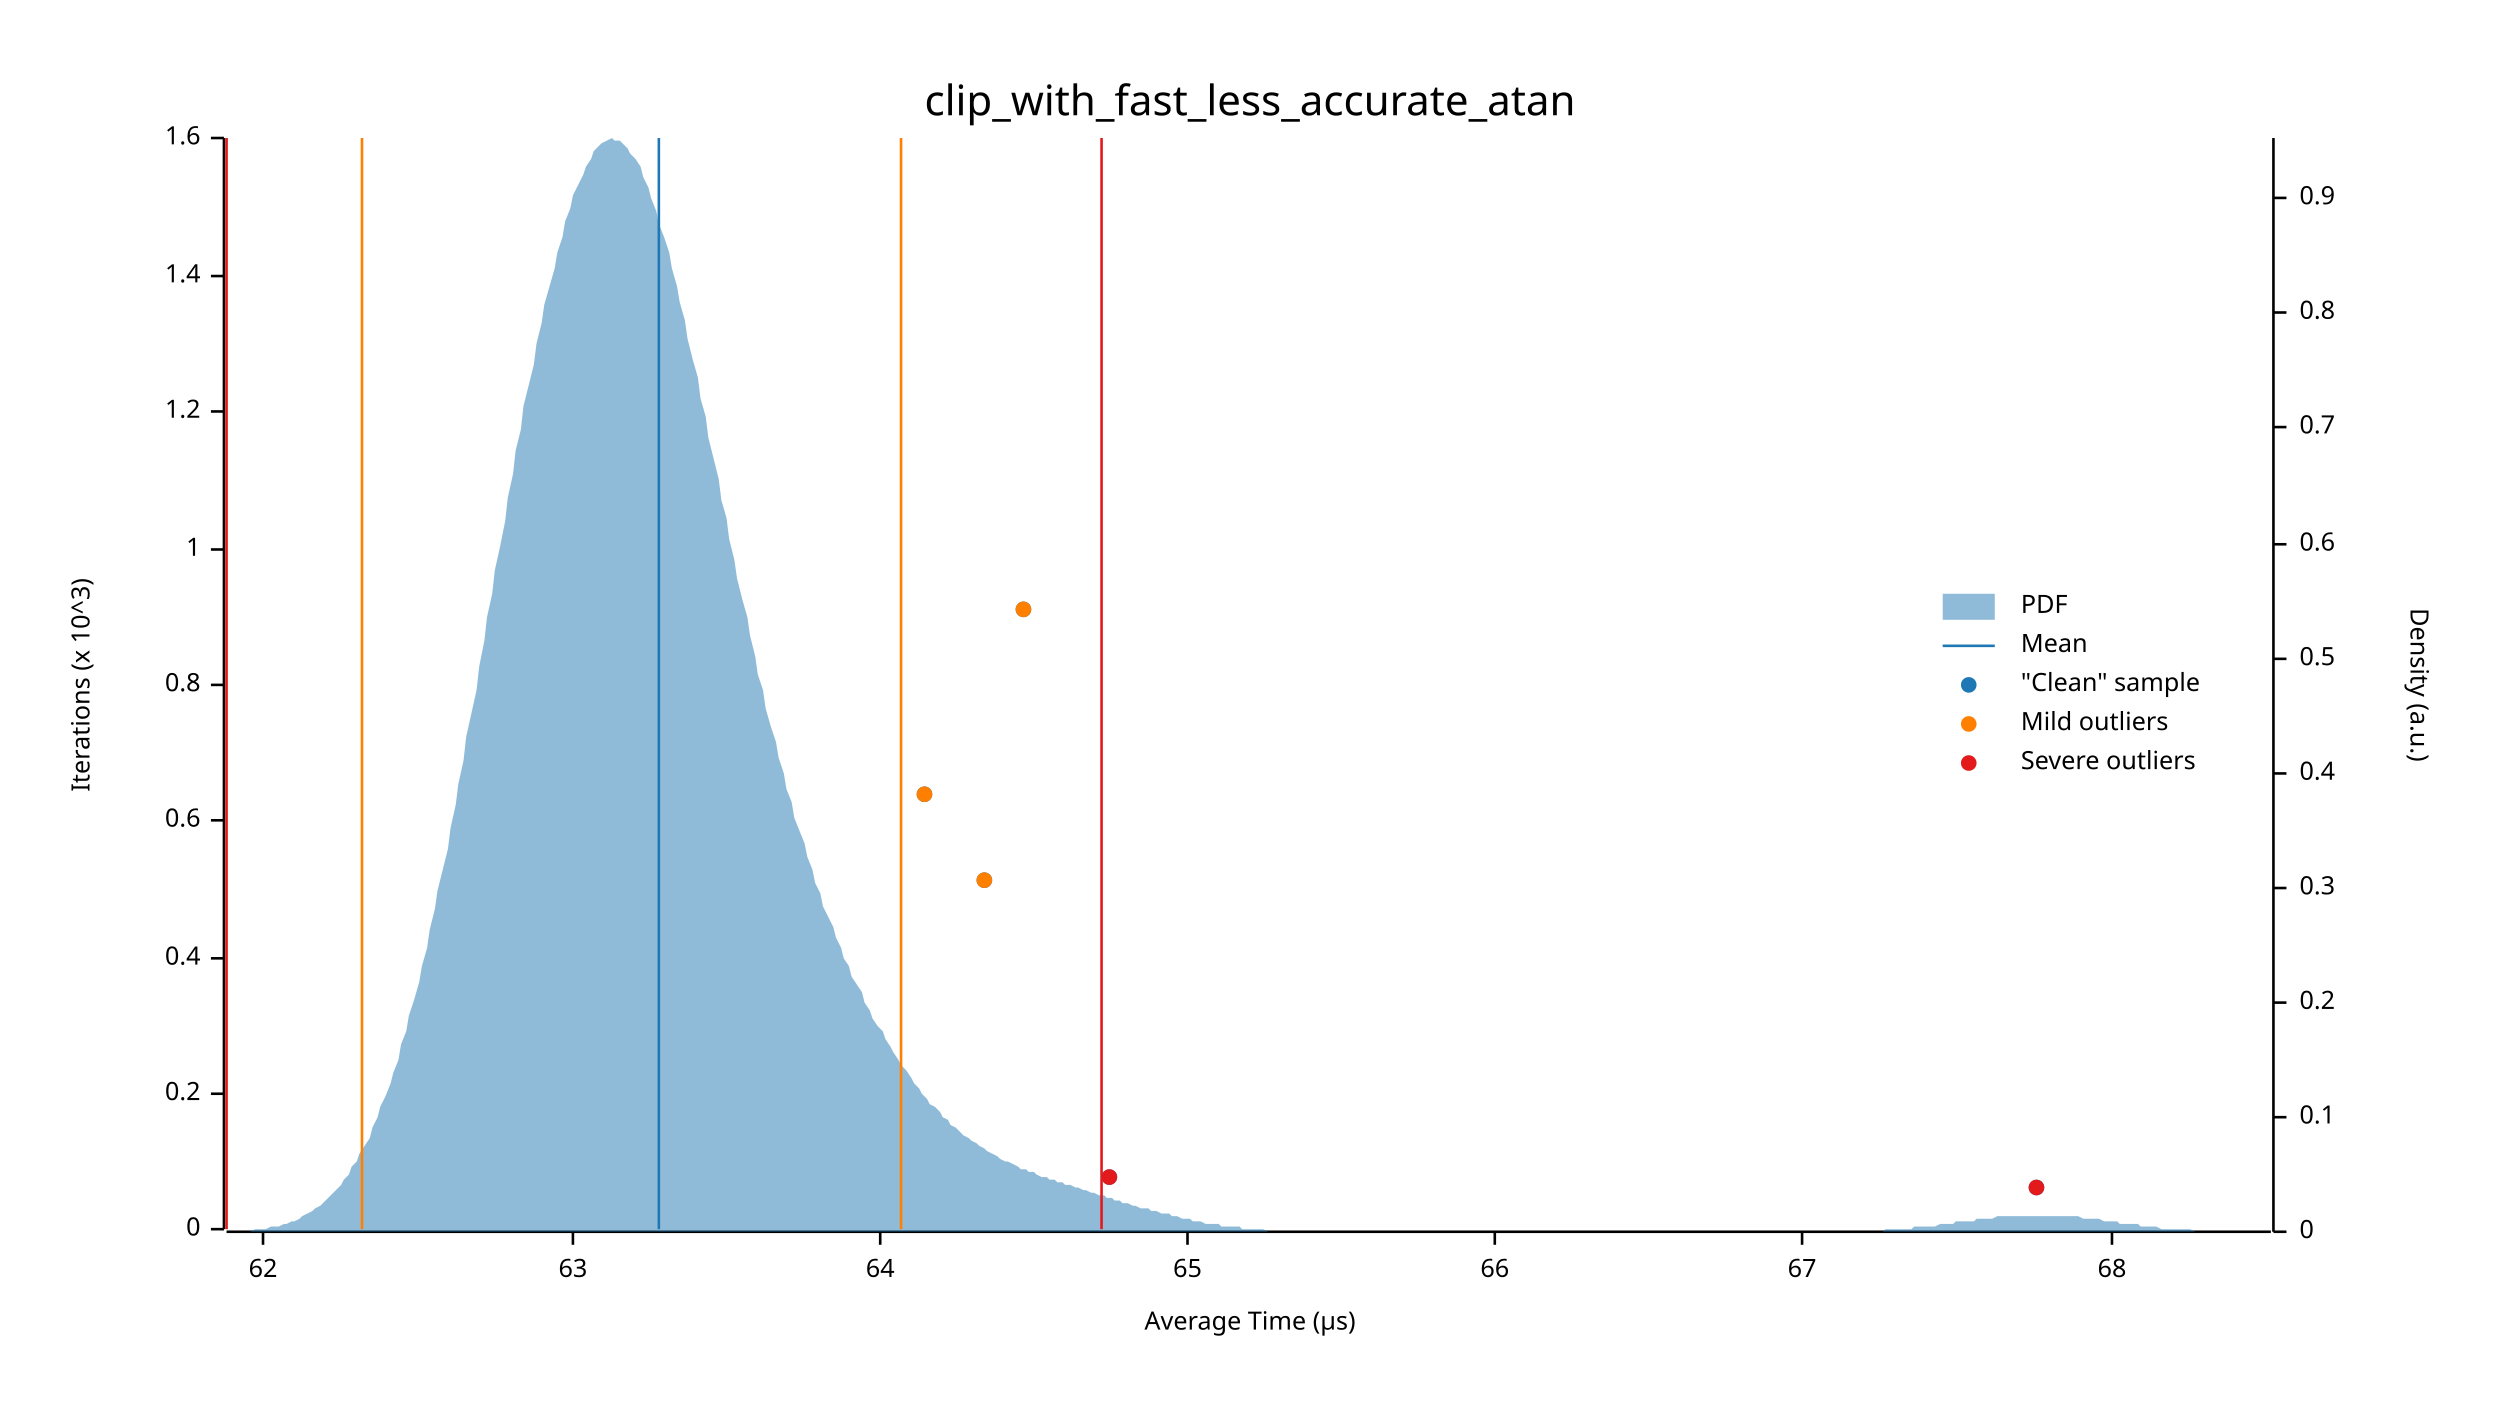
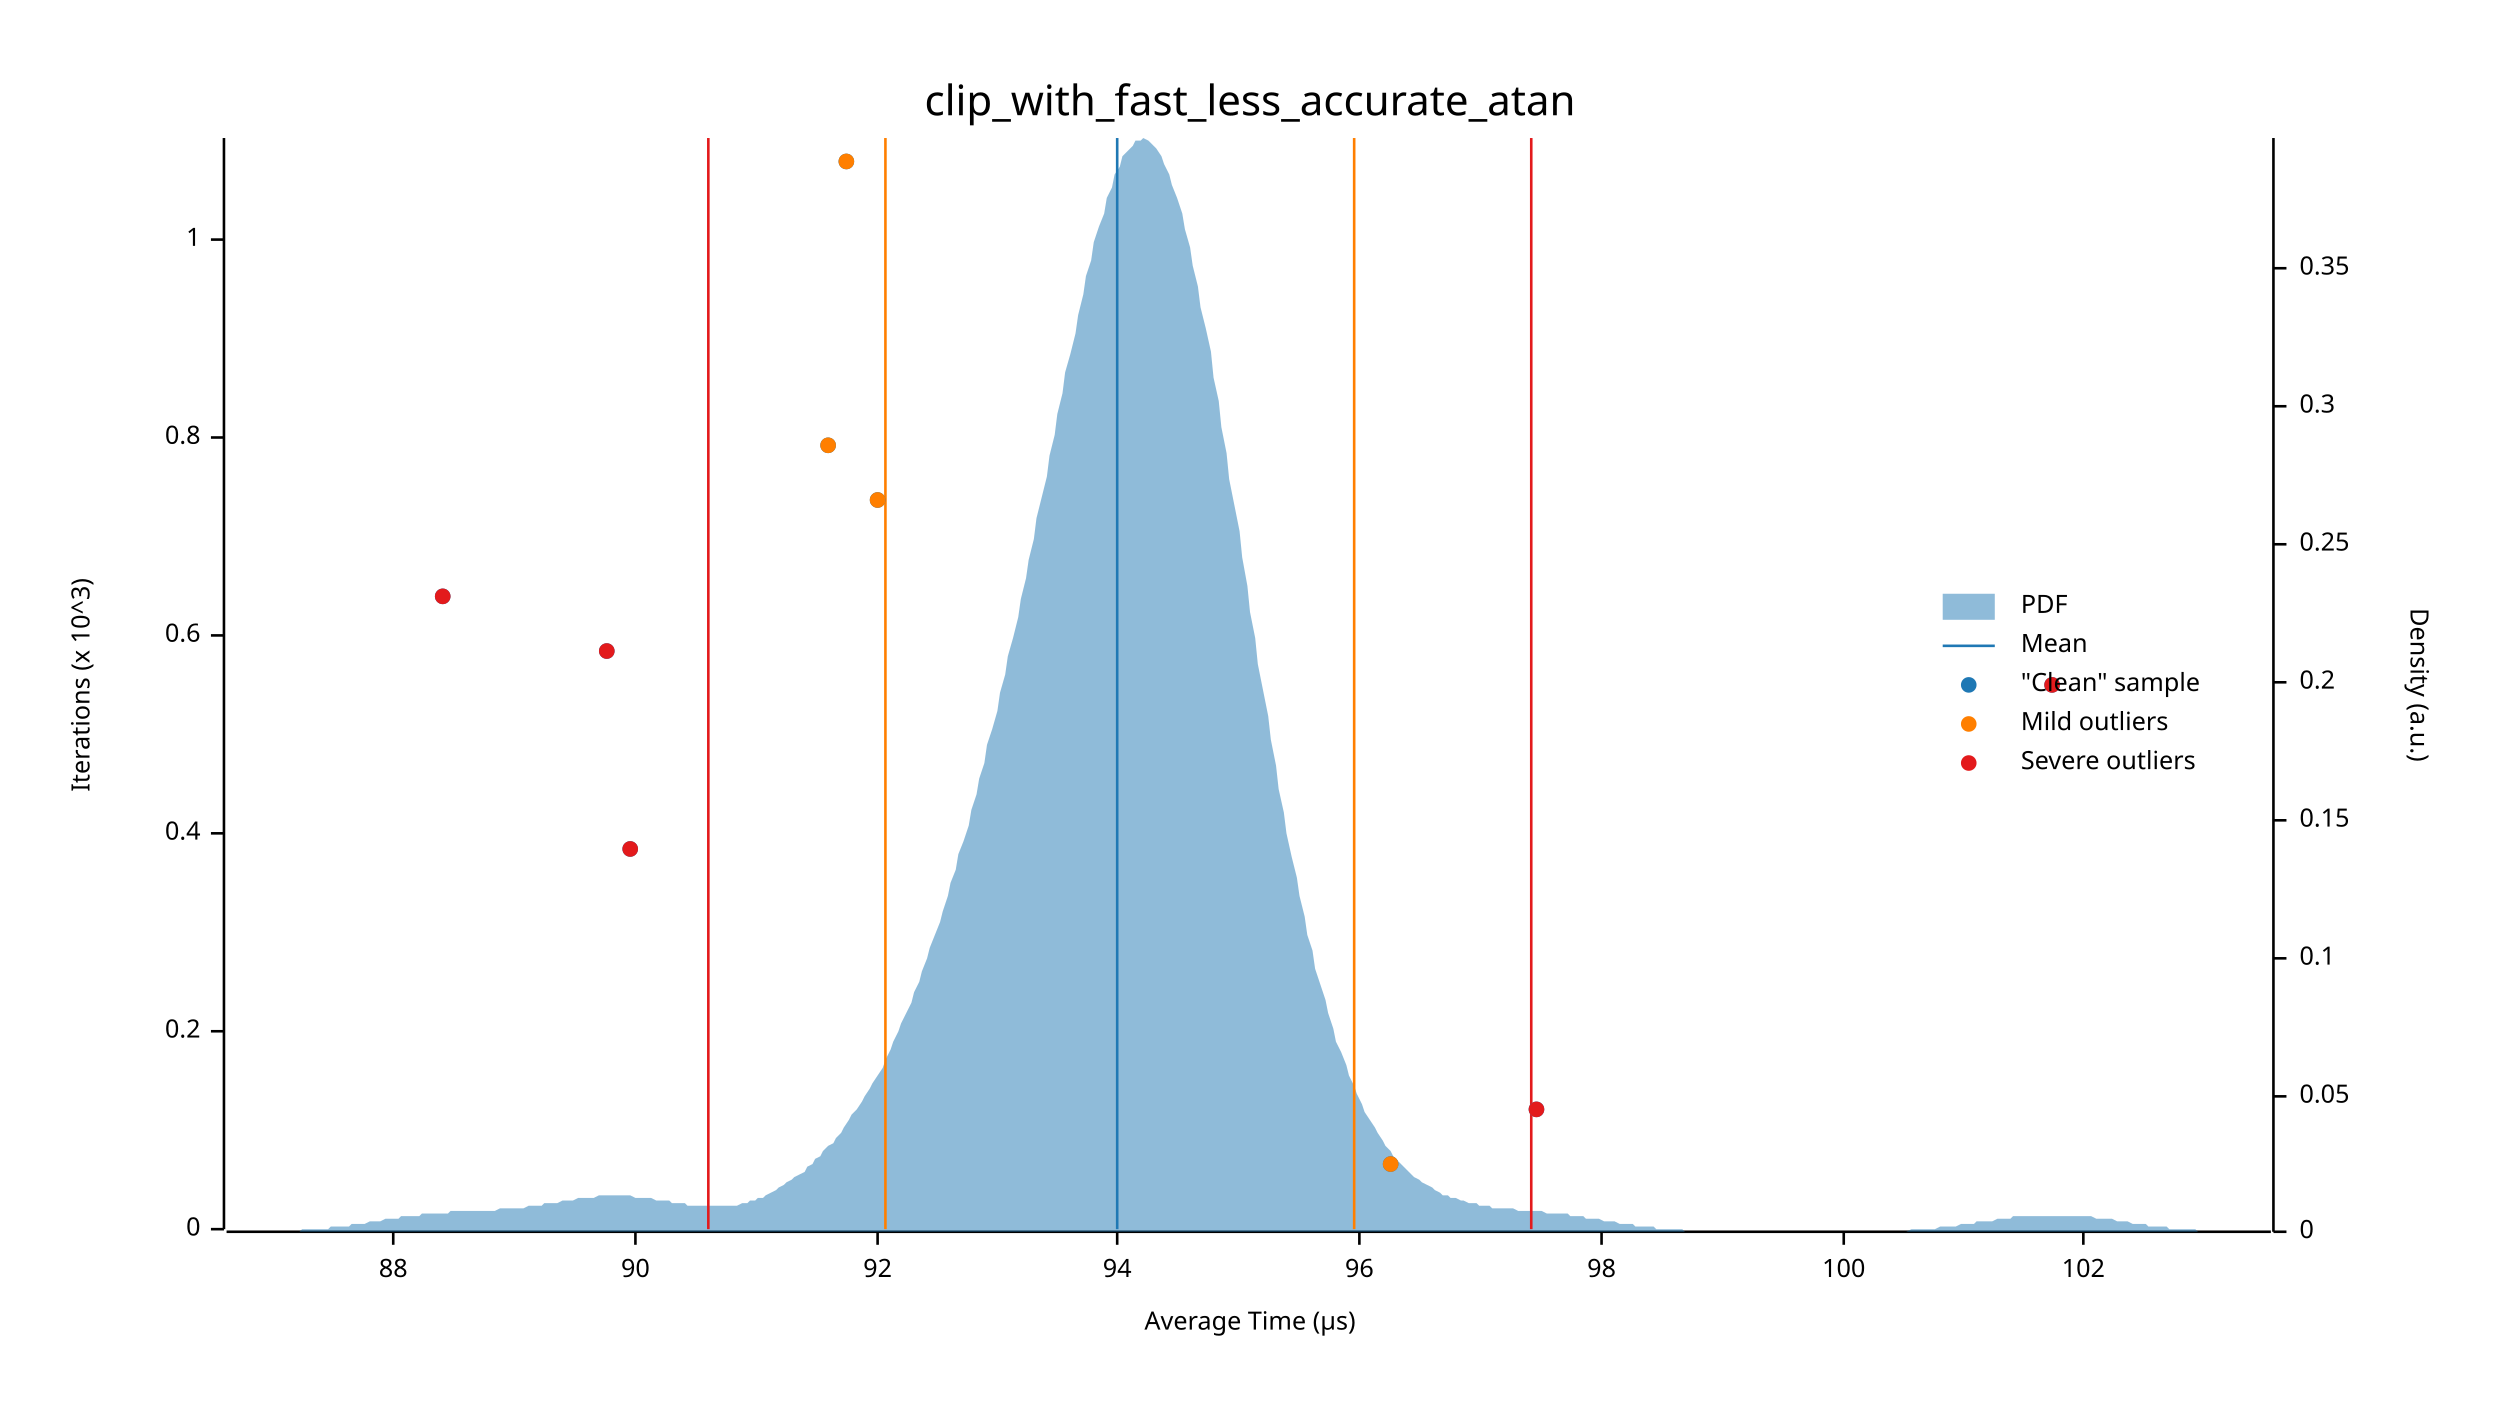
<svg xmlns="http://www.w3.org/2000/svg" width="960" height="540" viewBox="0 0 960 540">
  <text x="480" y="32" dy="0.76em" text-anchor="middle" font-family="sans-serif" font-size="16.129" opacity="1" fill="#000000">
clip_with_fast_less_accurate_atan
</text>
  <text x="27" y="263" dy="0.76em" text-anchor="middle" font-family="sans-serif" font-size="9.677" opacity="1" fill="#000000" transform="rotate(270, 27, 263)">
Iterations (x 10^3)
</text>
  <text x="480" y="513" dy="-0.5ex" text-anchor="middle" font-family="sans-serif" font-size="9.677" opacity="1" fill="#000000">
Average Time (µs)
</text>
  <polyline fill="none" opacity="1" stroke="#000000" stroke-width="1" points="86,53 86,472 " />
  <text x="77" y="472" dy="0.5ex" text-anchor="end" font-family="sans-serif" font-size="9.677" opacity="1" fill="#000000">
0
</text>
  <polyline fill="none" opacity="1" stroke="#000000" stroke-width="1" points="81,472 86,472 " />
-   <text x="77" y="420" dy="0.5ex" text-anchor="end" font-family="sans-serif" font-size="9.677" opacity="1" fill="#000000">
+   <text x="77" y="396" dy="0.5ex" text-anchor="end" font-family="sans-serif" font-size="9.677" opacity="1" fill="#000000">
0.2
</text>
-   <polyline fill="none" opacity="1" stroke="#000000" stroke-width="1" points="81,420 86,420 " />
-   <text x="77" y="368" dy="0.5ex" text-anchor="end" font-family="sans-serif" font-size="9.677" opacity="1" fill="#000000">
+   <polyline fill="none" opacity="1" stroke="#000000" stroke-width="1" points="81,396 86,396 " />
+   <text x="77" y="320" dy="0.5ex" text-anchor="end" font-family="sans-serif" font-size="9.677" opacity="1" fill="#000000">
0.4
</text>
-   <polyline fill="none" opacity="1" stroke="#000000" stroke-width="1" points="81,368 86,368 " />
-   <text x="77" y="315" dy="0.5ex" text-anchor="end" font-family="sans-serif" font-size="9.677" opacity="1" fill="#000000">
+   <polyline fill="none" opacity="1" stroke="#000000" stroke-width="1" points="81,320 86,320 " />
+   <text x="77" y="244" dy="0.5ex" text-anchor="end" font-family="sans-serif" font-size="9.677" opacity="1" fill="#000000">
0.6
</text>
-   <polyline fill="none" opacity="1" stroke="#000000" stroke-width="1" points="81,315 86,315 " />
-   <text x="77" y="263" dy="0.5ex" text-anchor="end" font-family="sans-serif" font-size="9.677" opacity="1" fill="#000000">
+   <polyline fill="none" opacity="1" stroke="#000000" stroke-width="1" points="81,244 86,244 " />
+   <text x="77" y="168" dy="0.5ex" text-anchor="end" font-family="sans-serif" font-size="9.677" opacity="1" fill="#000000">
0.8
</text>
-   <polyline fill="none" opacity="1" stroke="#000000" stroke-width="1" points="81,263 86,263 " />
-   <text x="77" y="211" dy="0.5ex" text-anchor="end" font-family="sans-serif" font-size="9.677" opacity="1" fill="#000000">
+   <polyline fill="none" opacity="1" stroke="#000000" stroke-width="1" points="81,168 86,168 " />
+   <text x="77" y="92" dy="0.5ex" text-anchor="end" font-family="sans-serif" font-size="9.677" opacity="1" fill="#000000">
1
</text>
-   <polyline fill="none" opacity="1" stroke="#000000" stroke-width="1" points="81,211 86,211 " />
-   <text x="77" y="158" dy="0.5ex" text-anchor="end" font-family="sans-serif" font-size="9.677" opacity="1" fill="#000000">
- 1.2
+   <polyline fill="none" opacity="1" stroke="#000000" stroke-width="1" points="81,92 86,92 " />
+   <polyline fill="none" opacity="1" stroke="#000000" stroke-width="1" points="87,473 872,473 " />
+   <text x="151" y="483" dy="0.76em" text-anchor="middle" font-family="sans-serif" font-size="9.677" opacity="1" fill="#000000">
+ 88
</text>
-   <polyline fill="none" opacity="1" stroke="#000000" stroke-width="1" points="81,158 86,158 " />
-   <text x="77" y="106" dy="0.5ex" text-anchor="end" font-family="sans-serif" font-size="9.677" opacity="1" fill="#000000">
- 1.4
+   <polyline fill="none" opacity="1" stroke="#000000" stroke-width="1" points="151,473 151,478 " />
+   <text x="244" y="483" dy="0.76em" text-anchor="middle" font-family="sans-serif" font-size="9.677" opacity="1" fill="#000000">
+ 90
</text>
-   <polyline fill="none" opacity="1" stroke="#000000" stroke-width="1" points="81,106 86,106 " />
-   <text x="77" y="53" dy="0.5ex" text-anchor="end" font-family="sans-serif" font-size="9.677" opacity="1" fill="#000000">
- 1.6
+   <polyline fill="none" opacity="1" stroke="#000000" stroke-width="1" points="244,473 244,478 " />
+   <text x="337" y="483" dy="0.76em" text-anchor="middle" font-family="sans-serif" font-size="9.677" opacity="1" fill="#000000">
+ 92
</text>
-   <polyline fill="none" opacity="1" stroke="#000000" stroke-width="1" points="81,53 86,53 " />
-   <polyline fill="none" opacity="1" stroke="#000000" stroke-width="1" points="87,473 872,473 " />
-   <text x="101" y="483" dy="0.76em" text-anchor="middle" font-family="sans-serif" font-size="9.677" opacity="1" fill="#000000">
- 62
+   <polyline fill="none" opacity="1" stroke="#000000" stroke-width="1" points="337,473 337,478 " />
+   <text x="429" y="483" dy="0.76em" text-anchor="middle" font-family="sans-serif" font-size="9.677" opacity="1" fill="#000000">
+ 94
</text>
-   <polyline fill="none" opacity="1" stroke="#000000" stroke-width="1" points="101,473 101,478 " />
-   <text x="220" y="483" dy="0.76em" text-anchor="middle" font-family="sans-serif" font-size="9.677" opacity="1" fill="#000000">
- 63
+   <polyline fill="none" opacity="1" stroke="#000000" stroke-width="1" points="429,473 429,478 " />
+   <text x="522" y="483" dy="0.76em" text-anchor="middle" font-family="sans-serif" font-size="9.677" opacity="1" fill="#000000">
+ 96
</text>
-   <polyline fill="none" opacity="1" stroke="#000000" stroke-width="1" points="220,473 220,478 " />
-   <text x="338" y="483" dy="0.76em" text-anchor="middle" font-family="sans-serif" font-size="9.677" opacity="1" fill="#000000">
- 64
+   <polyline fill="none" opacity="1" stroke="#000000" stroke-width="1" points="522,473 522,478 " />
+   <text x="615" y="483" dy="0.76em" text-anchor="middle" font-family="sans-serif" font-size="9.677" opacity="1" fill="#000000">
+ 98
</text>
-   <polyline fill="none" opacity="1" stroke="#000000" stroke-width="1" points="338,473 338,478 " />
-   <text x="456" y="483" dy="0.76em" text-anchor="middle" font-family="sans-serif" font-size="9.677" opacity="1" fill="#000000">
- 65
+   <polyline fill="none" opacity="1" stroke="#000000" stroke-width="1" points="615,473 615,478 " />
+   <text x="708" y="483" dy="0.76em" text-anchor="middle" font-family="sans-serif" font-size="9.677" opacity="1" fill="#000000">
+ 100
</text>
-   <polyline fill="none" opacity="1" stroke="#000000" stroke-width="1" points="456,473 456,478 " />
-   <text x="574" y="483" dy="0.76em" text-anchor="middle" font-family="sans-serif" font-size="9.677" opacity="1" fill="#000000">
- 66
+   <polyline fill="none" opacity="1" stroke="#000000" stroke-width="1" points="708,473 708,478 " />
+   <text x="800" y="483" dy="0.76em" text-anchor="middle" font-family="sans-serif" font-size="9.677" opacity="1" fill="#000000">
+ 102
</text>
-   <polyline fill="none" opacity="1" stroke="#000000" stroke-width="1" points="574,473 574,478 " />
-   <text x="692" y="483" dy="0.76em" text-anchor="middle" font-family="sans-serif" font-size="9.677" opacity="1" fill="#000000">
- 67
- </text>
-   <polyline fill="none" opacity="1" stroke="#000000" stroke-width="1" points="692,473 692,478 " />
-   <text x="811" y="483" dy="0.76em" text-anchor="middle" font-family="sans-serif" font-size="9.677" opacity="1" fill="#000000">
- 68
- </text>
-   <polyline fill="none" opacity="1" stroke="#000000" stroke-width="1" points="811,473 811,478 " />
+   <polyline fill="none" opacity="1" stroke="#000000" stroke-width="1" points="800,473 800,478 " />
  <text x="933" y="263" dy="0.76em" text-anchor="middle" font-family="sans-serif" font-size="9.677" opacity="1" fill="#000000" transform="rotate(90, 933, 263)">
Density (a.u.)
</text>
  <polyline fill="none" opacity="1" stroke="#000000" stroke-width="1" points="873,53 873,473 " />
  <text x="883" y="473" dy="0.5ex" text-anchor="start" font-family="sans-serif" font-size="9.677" opacity="1" fill="#000000">
0
</text>
  <polyline fill="none" opacity="1" stroke="#000000" stroke-width="1" points="873,473 878,473 " />
-   <text x="883" y="429" dy="0.5ex" text-anchor="start" font-family="sans-serif" font-size="9.677" opacity="1" fill="#000000">
+   <text x="883" y="421" dy="0.5ex" text-anchor="start" font-family="sans-serif" font-size="9.677" opacity="1" fill="#000000">
+ 0.05
+ </text>
+   <polyline fill="none" opacity="1" stroke="#000000" stroke-width="1" points="873,421 878,421 " />
+   <text x="883" y="368" dy="0.5ex" text-anchor="start" font-family="sans-serif" font-size="9.677" opacity="1" fill="#000000">
0.1
</text>
-   <polyline fill="none" opacity="1" stroke="#000000" stroke-width="1" points="873,429 878,429 " />
-   <text x="883" y="385" dy="0.5ex" text-anchor="start" font-family="sans-serif" font-size="9.677" opacity="1" fill="#000000">
+   <polyline fill="none" opacity="1" stroke="#000000" stroke-width="1" points="873,368 878,368 " />
+   <text x="883" y="315" dy="0.5ex" text-anchor="start" font-family="sans-serif" font-size="9.677" opacity="1" fill="#000000">
+ 0.15
+ </text>
+   <polyline fill="none" opacity="1" stroke="#000000" stroke-width="1" points="873,315 878,315 " />
+   <text x="883" y="262" dy="0.5ex" text-anchor="start" font-family="sans-serif" font-size="9.677" opacity="1" fill="#000000">
0.2
</text>
-   <polyline fill="none" opacity="1" stroke="#000000" stroke-width="1" points="873,385 878,385 " />
-   <text x="883" y="341" dy="0.5ex" text-anchor="start" font-family="sans-serif" font-size="9.677" opacity="1" fill="#000000">
+   <polyline fill="none" opacity="1" stroke="#000000" stroke-width="1" points="873,262 878,262 " />
+   <text x="883" y="209" dy="0.5ex" text-anchor="start" font-family="sans-serif" font-size="9.677" opacity="1" fill="#000000">
+ 0.25
+ </text>
+   <polyline fill="none" opacity="1" stroke="#000000" stroke-width="1" points="873,209 878,209 " />
+   <text x="883" y="156" dy="0.5ex" text-anchor="start" font-family="sans-serif" font-size="9.677" opacity="1" fill="#000000">
0.3
</text>
-   <polyline fill="none" opacity="1" stroke="#000000" stroke-width="1" points="873,341 878,341 " />
-   <text x="883" y="297" dy="0.5ex" text-anchor="start" font-family="sans-serif" font-size="9.677" opacity="1" fill="#000000">
- 0.4
+   <polyline fill="none" opacity="1" stroke="#000000" stroke-width="1" points="873,156 878,156 " />
+   <text x="883" y="103" dy="0.5ex" text-anchor="start" font-family="sans-serif" font-size="9.677" opacity="1" fill="#000000">
+ 0.35
</text>
-   <polyline fill="none" opacity="1" stroke="#000000" stroke-width="1" points="873,297 878,297 " />
-   <text x="883" y="253" dy="0.5ex" text-anchor="start" font-family="sans-serif" font-size="9.677" opacity="1" fill="#000000">
- 0.5
- </text>
-   <polyline fill="none" opacity="1" stroke="#000000" stroke-width="1" points="873,253 878,253 " />
-   <text x="883" y="209" dy="0.5ex" text-anchor="start" font-family="sans-serif" font-size="9.677" opacity="1" fill="#000000">
- 0.6
- </text>
-   <polyline fill="none" opacity="1" stroke="#000000" stroke-width="1" points="873,209 878,209 " />
-   <text x="883" y="164" dy="0.5ex" text-anchor="start" font-family="sans-serif" font-size="9.677" opacity="1" fill="#000000">
- 0.7
- </text>
-   <polyline fill="none" opacity="1" stroke="#000000" stroke-width="1" points="873,164 878,164 " />
-   <text x="883" y="120" dy="0.5ex" text-anchor="start" font-family="sans-serif" font-size="9.677" opacity="1" fill="#000000">
- 0.8
- </text>
-   <polyline fill="none" opacity="1" stroke="#000000" stroke-width="1" points="873,120 878,120 " />
-   <text x="883" y="76" dy="0.5ex" text-anchor="start" font-family="sans-serif" font-size="9.677" opacity="1" fill="#000000">
- 0.9
- </text>
-   <polyline fill="none" opacity="1" stroke="#000000" stroke-width="1" points="873,76 878,76 " />
-   <polygon opacity="0.5" fill="#1F78B4" points="87,473 88,473 90,473 91,473 93,473 94,473 96,473 98,472 99,472 101,472 102,472 104,471 105,471 107,471 109,470 110,470 112,469 113,469 115,468 116,467 118,466 120,465 121,464 123,463 124,462 126,460 127,459 129,457 131,455 132,453 134,451 135,448 137,446 138,443 140,440 142,437 143,433 145,429 146,425 148,421 150,416 151,412 153,407 154,401 156,396 157,390 159,384 161,377 162,371 164,364 165,357 167,349 168,342 170,334 172,326 173,318 175,309 176,301 178,292 179,283 181,274 183,265 184,256 186,246 187,237 189,228 190,219 192,210 194,200 195,191 197,182 198,173 200,165 201,156 203,148 205,140 206,132 208,124 209,117 211,110 213,103 214,97 216,91 217,85 219,80 220,75 222,71 224,67 225,64 227,61 228,58 230,56 231,55 233,54 235,53 236,54 238,54 239,55 241,57 242,59 244,61 246,64 247,68 249,72 250,76 252,81 253,86 255,91 257,97 258,103 260,110 261,116 263,123 264,130 266,138 268,145 269,153 271,160 272,168 274,176 276,184 277,192 279,199 280,207 282,215 283,222 285,230 287,237 288,244 290,252 291,259 293,265 294,272 296,279 298,285 299,291 301,297 302,303 304,308 305,314 307,319 309,324 310,329 312,334 313,339 315,343 316,348 318,352 320,356 321,360 323,364 324,368 326,371 327,375 329,378 331,381 332,385 334,388 335,391 337,394 339,396 340,399 342,402 343,404 345,407 346,409 348,411 350,414 351,416 353,418 354,420 356,422 357,424 359,425 361,427 362,429 364,430 365,432 367,433 368,434 370,436 372,437 373,438 375,439 376,440 378,441 379,442 381,443 383,444 384,445 386,446 387,446 389,447 391,448 392,449 394,449 395,450 397,450 398,451 400,452 402,452 403,453 405,453 406,454 408,454 409,455 411,455 413,456 414,456 416,457 417,457 419,458 420,458 422,459 424,459 425,460 427,460 428,461 430,461 431,462 433,462 435,463 436,463 438,464 439,464 441,464 442,465 444,465 446,466 447,466 449,466 450,467 452,467 454,468 455,468 457,468 458,469 460,469 461,469 463,470 465,470 466,470 468,470 469,471 471,471 472,471 474,471 476,471 477,472 479,472 480,472 482,472 483,472 485,472 487,473 488,473 490,473 491,473 493,473 494,473 496,473 498,473 499,473 501,473 502,473 504,473 505,473 507,473 509,473 510,473 512,473 513,473 515,473 517,473 518,473 520,473 521,473 523,473 524,473 526,473 528,473 529,473 531,473 532,473 534,473 535,473 537,473 539,473 540,473 542,473 543,473 545,473 546,473 548,473 550,473 551,473 553,473 554,473 556,473 557,473 559,473 561,473 562,473 564,473 565,473 567,473 568,473 570,473 572,473 573,473 575,473 576,473 578,473 580,473 581,473 583,473 584,473 586,473 587,473 589,473 591,473 592,473 594,473 595,473 597,473 598,473 600,473 602,473 603,473 605,473 606,473 608,473 609,473 611,473 613,473 614,473 616,473 617,473 619,473 620,473 622,473 624,473 625,473 627,473 628,473 630,473 632,473 633,473 635,473 636,473 638,473 639,473 641,473 643,473 644,473 646,473 647,473 649,473 650,473 652,473 654,473 655,473 657,473 658,473 660,473 661,473 663,473 665,473 666,473 668,473 669,473 671,473 672,473 674,473 676,473 677,473 679,473 680,473 682,473 683,473 685,473 687,473 688,473 690,473 691,473 693,473 695,473 696,473 698,473 699,473 701,473 702,473 704,473 706,473 707,473 709,473 710,473 712,473 713,473 715,473 717,473 718,473 720,473 721,473 723,473 724,472 726,472 728,472 729,472 731,472 732,472 734,472 735,471 737,471 739,471 740,471 742,471 743,471 745,470 746,470 748,470 750,470 751,469 753,469 754,469 756,469 758,469 759,468 761,468 762,468 764,468 765,468 767,467 769,467 770,467 772,467 773,467 775,467 776,467 778,467 780,467 781,467 783,467 784,467 786,467 787,467 789,467 791,467 792,467 794,467 795,467 797,467 798,467 800,468 802,468 803,468 805,468 806,468 808,469 809,469 811,469 813,469 814,470 816,470 817,470 819,470 821,470 822,471 824,471 825,471 827,471 828,471 830,472 832,472 833,472 835,472 836,472 838,472 839,472 841,472 843,473 844,473 846,473 847,473 849,473 850,473 852,473 854,473 855,473 857,473 858,473 860,473 861,473 863,473 865,473 866,473 868,473 869,473 871,473 873,473 873,473 87,473 " />
-   <polyline fill="none" opacity="1" stroke="#1F78B4" stroke-width="1" points="253,472 253,53 " />
-   <polyline fill="none" opacity="1" stroke="#FF7F00" stroke-width="1" points="139,472 139,53 " />
-   <polyline fill="none" opacity="1" stroke="#FF7F00" stroke-width="1" points="346,472 346,53 " />
-   <polyline fill="none" opacity="1" stroke="#E31A1C" stroke-width="1" points="87,472 87,53 " />
-   <polyline fill="none" opacity="1" stroke="#E31A1C" stroke-width="1" points="423,472 423,53 " />
-   <circle cx="782" cy="456" r="3" opacity="1" fill="#1F78B4" stroke="none" stroke-width="1" />
-   <circle cx="426" cy="452" r="3" opacity="1" fill="#1F78B4" stroke="none" stroke-width="1" />
-   <circle cx="378" cy="338" r="3" opacity="1" fill="#1F78B4" stroke="none" stroke-width="1" />
-   <circle cx="355" cy="305" r="3" opacity="1" fill="#1F78B4" stroke="none" stroke-width="1" />
-   <circle cx="393" cy="234" r="3" opacity="1" fill="#1F78B4" stroke="none" stroke-width="1" />
-   <circle cx="378" cy="338" r="3" opacity="1" fill="#FF7F00" stroke="none" stroke-width="1" />
-   <circle cx="355" cy="305" r="3" opacity="1" fill="#FF7F00" stroke="none" stroke-width="1" />
-   <circle cx="393" cy="234" r="3" opacity="1" fill="#FF7F00" stroke="none" stroke-width="1" />
-   <circle cx="782" cy="456" r="3" opacity="1" fill="#E31A1C" stroke="none" stroke-width="1" />
-   <circle cx="426" cy="452" r="3" opacity="1" fill="#E31A1C" stroke="none" stroke-width="1" />
+   <polyline fill="none" opacity="1" stroke="#000000" stroke-width="1" points="873,103 878,103 " />
+   <polygon opacity="0.5" fill="#1F78B4" points="87,473 88,473 90,473 91,473 93,473 94,473 96,473 98,473 99,473 101,473 102,473 104,473 105,473 107,473 109,473 110,473 112,473 113,473 115,473 116,472 118,472 120,472 121,472 123,472 124,472 126,472 127,471 129,471 131,471 132,471 134,471 135,470 137,470 138,470 140,470 142,469 143,469 145,469 146,469 148,468 150,468 151,468 153,468 154,467 156,467 157,467 159,467 161,467 162,466 164,466 165,466 167,466 168,466 170,466 172,466 173,465 175,465 176,465 178,465 179,465 181,465 183,465 184,465 186,465 187,465 189,465 190,465 192,464 194,464 195,464 197,464 198,464 200,464 201,464 203,463 205,463 206,463 208,463 209,462 211,462 213,462 214,462 216,461 217,461 219,461 220,461 222,460 224,460 225,460 227,460 228,460 230,459 231,459 233,459 235,459 236,459 238,459 239,459 241,459 242,459 244,460 246,460 247,460 249,460 250,460 252,461 253,461 255,461 257,461 258,462 260,462 261,462 263,462 264,463 266,463 268,463 269,463 271,463 272,463 274,463 276,463 277,463 279,463 280,463 282,463 283,463 285,462 287,462 288,461 290,461 291,460 293,460 294,459 296,458 298,457 299,456 301,455 302,454 304,453 305,452 307,451 309,450 310,448 312,447 313,445 315,444 316,442 318,440 320,439 321,437 323,435 324,433 326,430 327,428 329,426 331,423 332,421 334,418 335,416 337,413 339,410 340,407 342,403 343,400 345,396 346,393 348,389 350,385 351,381 353,377 354,373 356,368 357,364 359,359 361,354 362,350 364,344 365,339 367,334 368,328 370,323 372,317 373,311 375,305 376,299 378,293 379,286 381,280 383,273 384,266 386,259 387,252 389,245 391,237 392,230 394,222 395,215 397,207 398,199 400,191 402,183 403,175 405,167 406,159 408,151 409,143 411,136 413,128 414,121 416,113 417,106 419,100 420,93 422,87 424,82 425,76 427,72 428,67 430,64 431,60 433,58 435,56 436,54 438,54 439,53 441,54 442,55 444,57 446,60 447,63 449,67 450,71 452,76 454,82 455,88 457,95 458,102 460,110 461,118 463,126 465,135 466,145 468,154 469,164 471,174 472,184 474,194 476,204 477,214 479,225 480,235 482,245 483,255 485,265 487,275 488,284 490,294 491,303 493,312 494,320 496,329 498,337 499,344 501,352 502,359 504,365 505,372 507,378 509,384 510,389 512,395 513,400 515,404 517,409 518,413 520,417 521,420 523,424 524,427 526,430 528,433 529,435 531,438 532,440 534,442 535,444 537,446 539,448 540,449 542,451 543,452 545,453 546,454 548,455 550,456 551,457 553,458 554,459 556,459 557,460 559,460 561,461 562,461 564,462 565,462 567,462 568,463 570,463 572,463 573,464 575,464 576,464 578,464 580,464 581,464 583,465 584,465 586,465 587,465 589,465 591,465 592,465 594,466 595,466 597,466 598,466 600,466 602,466 603,467 605,467 606,467 608,467 609,468 611,468 613,468 614,468 616,469 617,469 619,469 620,469 622,470 624,470 625,470 627,470 628,471 630,471 632,471 633,471 635,471 636,472 638,472 639,472 641,472 643,472 644,472 646,472 647,473 649,473 650,473 652,473 654,473 655,473 657,473 658,473 660,473 661,473 663,473 665,473 666,473 668,473 669,473 671,473 672,473 674,473 676,473 677,473 679,473 680,473 682,473 683,473 685,473 687,473 688,473 690,473 691,473 693,473 695,473 696,473 698,473 699,473 701,473 702,473 704,473 706,473 707,473 709,473 710,473 712,473 713,473 715,473 717,473 718,473 720,473 721,473 723,473 724,473 726,473 728,473 729,473 731,473 732,473 734,472 735,472 737,472 739,472 740,472 742,472 743,472 745,471 746,471 748,471 750,471 751,471 753,470 754,470 756,470 758,470 759,469 761,469 762,469 764,469 765,469 767,468 769,468 770,468 772,468 773,467 775,467 776,467 778,467 780,467 781,467 783,467 784,467 786,467 787,467 789,467 791,467 792,467 794,467 795,467 797,467 798,467 800,467 802,467 803,467 805,468 806,468 808,468 809,468 811,468 813,469 814,469 816,469 817,469 819,470 821,470 822,470 824,470 825,471 827,471 828,471 830,471 832,471 833,472 835,472 836,472 838,472 839,472 841,472 843,472 844,473 846,473 847,473 849,473 850,473 852,473 854,473 855,473 857,473 858,473 860,473 861,473 863,473 865,473 866,473 868,473 869,473 871,473 873,473 873,473 87,473 " />
+   <polyline fill="none" opacity="1" stroke="#1F78B4" stroke-width="1" points="429,472 429,53 " />
+   <polyline fill="none" opacity="1" stroke="#FF7F00" stroke-width="1" points="340,472 340,53 " />
+   <polyline fill="none" opacity="1" stroke="#FF7F00" stroke-width="1" points="520,472 520,53 " />
+   <polyline fill="none" opacity="1" stroke="#E31A1C" stroke-width="1" points="272,472 272,53 " />
+   <polyline fill="none" opacity="1" stroke="#E31A1C" stroke-width="1" points="588,472 588,53 " />
+   <circle cx="534" cy="447" r="3" opacity="1" fill="#1F78B4" stroke="none" stroke-width="1" />
+   <circle cx="590" cy="426" r="3" opacity="1" fill="#1F78B4" stroke="none" stroke-width="1" />
+   <circle cx="242" cy="326" r="3" opacity="1" fill="#1F78B4" stroke="none" stroke-width="1" />
+   <circle cx="788" cy="263" r="3" opacity="1" fill="#1F78B4" stroke="none" stroke-width="1" />
+   <circle cx="233" cy="250" r="3" opacity="1" fill="#1F78B4" stroke="none" stroke-width="1" />
+   <circle cx="170" cy="229" r="3" opacity="1" fill="#1F78B4" stroke="none" stroke-width="1" />
+   <circle cx="337" cy="192" r="3" opacity="1" fill="#1F78B4" stroke="none" stroke-width="1" />
+   <circle cx="318" cy="171" r="3" opacity="1" fill="#1F78B4" stroke="none" stroke-width="1" />
+   <circle cx="325" cy="62" r="3" opacity="1" fill="#1F78B4" stroke="none" stroke-width="1" />
+   <circle cx="534" cy="447" r="3" opacity="1" fill="#FF7F00" stroke="none" stroke-width="1" />
+   <circle cx="337" cy="192" r="3" opacity="1" fill="#FF7F00" stroke="none" stroke-width="1" />
+   <circle cx="318" cy="171" r="3" opacity="1" fill="#FF7F00" stroke="none" stroke-width="1" />
+   <circle cx="325" cy="62" r="3" opacity="1" fill="#FF7F00" stroke="none" stroke-width="1" />
+   <circle cx="590" cy="426" r="3" opacity="1" fill="#E31A1C" stroke="none" stroke-width="1" />
+   <circle cx="242" cy="326" r="3" opacity="1" fill="#E31A1C" stroke="none" stroke-width="1" />
+   <circle cx="788" cy="263" r="3" opacity="1" fill="#E31A1C" stroke="none" stroke-width="1" />
+   <circle cx="233" cy="250" r="3" opacity="1" fill="#E31A1C" stroke="none" stroke-width="1" />
+   <circle cx="170" cy="229" r="3" opacity="1" fill="#E31A1C" stroke="none" stroke-width="1" />
  <text x="776" y="228" dy="0.76em" text-anchor="start" font-family="sans-serif" font-size="9.677" opacity="1" fill="#000000">
PDF
</text>
  <text x="776" y="243" dy="0.76em" text-anchor="start" font-family="sans-serif" font-size="9.677" opacity="1" fill="#000000">
Mean
</text>
  <text x="776" y="258" dy="0.76em" text-anchor="start" font-family="sans-serif" font-size="9.677" opacity="1" fill="#000000">
"Clean" sample
</text>
  <text x="776" y="273" dy="0.76em" text-anchor="start" font-family="sans-serif" font-size="9.677" opacity="1" fill="#000000">
Mild outliers
</text>
  <text x="776" y="288" dy="0.76em" text-anchor="start" font-family="sans-serif" font-size="9.677" opacity="1" fill="#000000">
Severe outliers
</text>
  <rect x="746" y="228" width="20" height="10" opacity="0.5" fill="#1F78B4" stroke="none" />
  <polyline fill="none" opacity="1" stroke="#1F78B4" stroke-width="1" points="746,248 766,248 " />
  <circle cx="756" cy="263" r="3" opacity="1" fill="#1F78B4" stroke="none" stroke-width="1" />
  <circle cx="756" cy="278" r="3" opacity="1" fill="#FF7F00" stroke="none" stroke-width="1" />
  <circle cx="756" cy="293" r="3" opacity="1" fill="#E31A1C" stroke="none" stroke-width="1" />
</svg>
